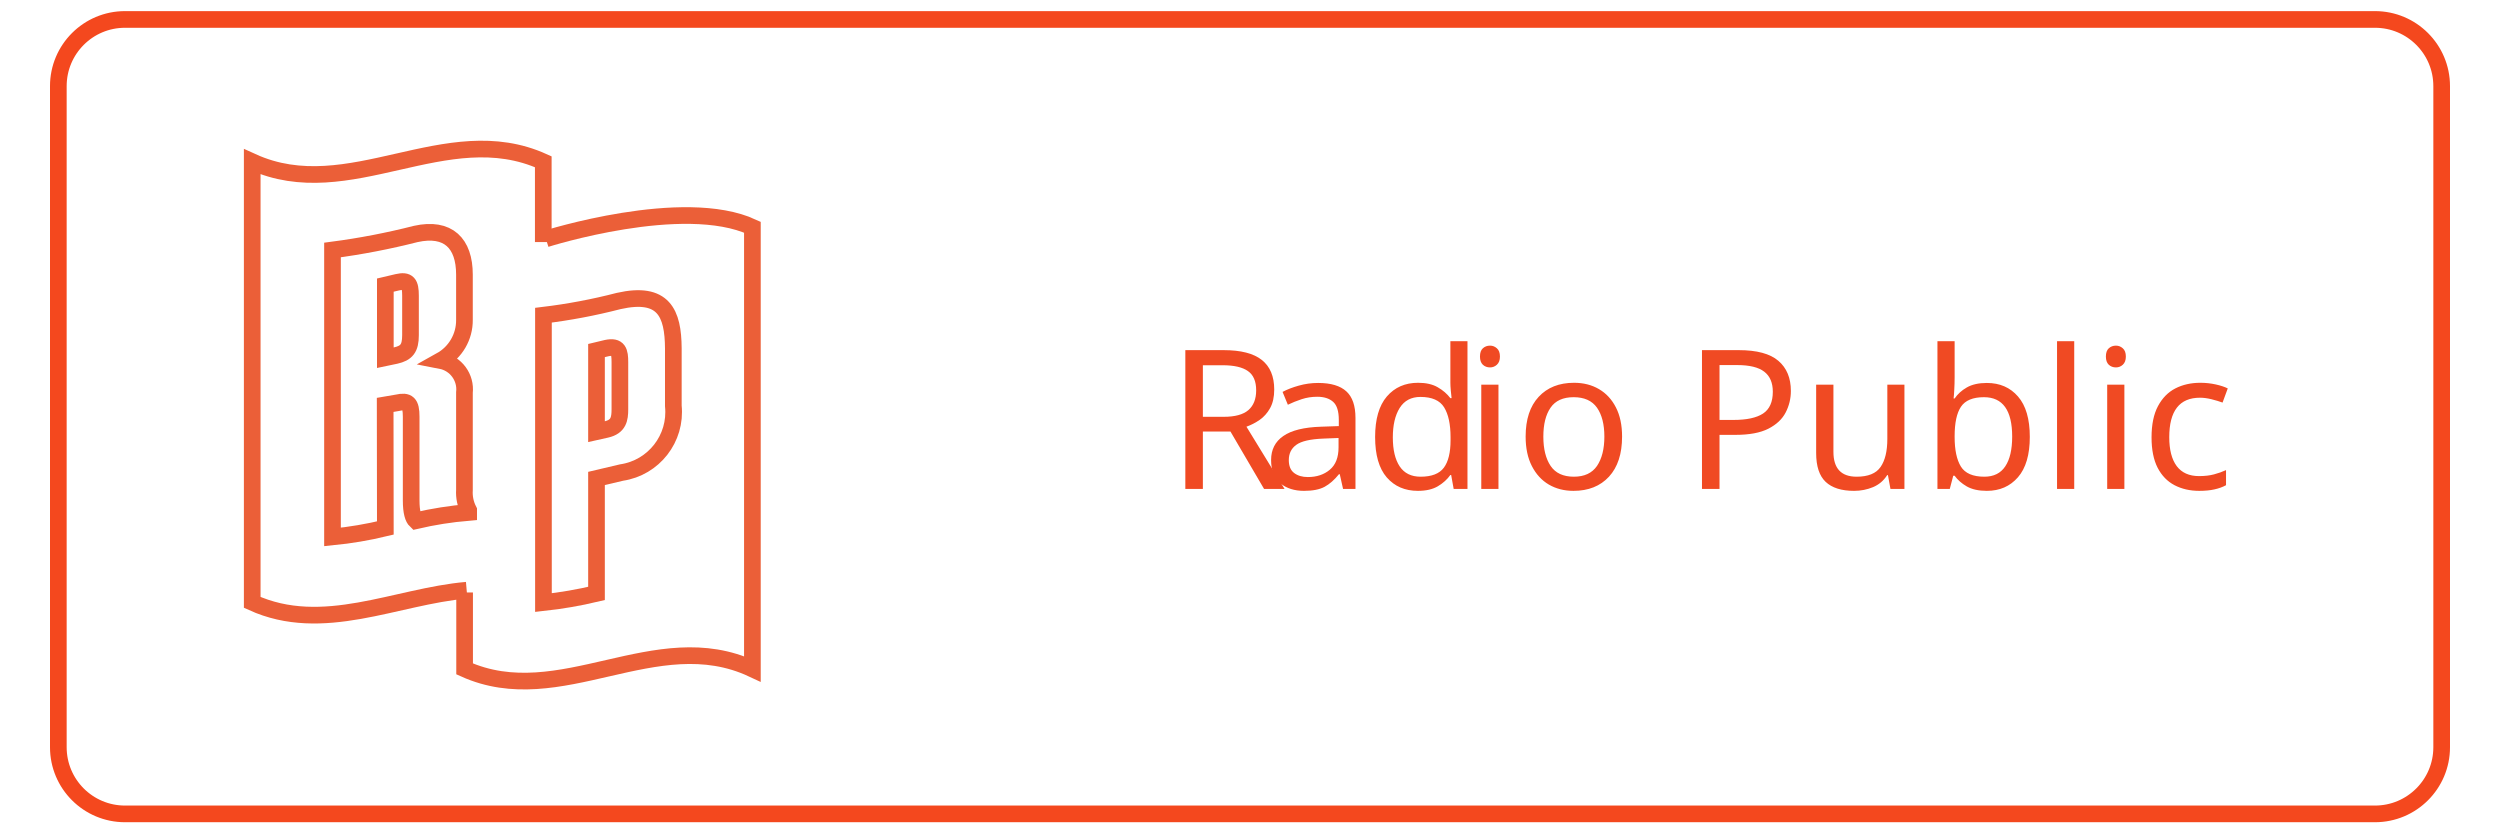
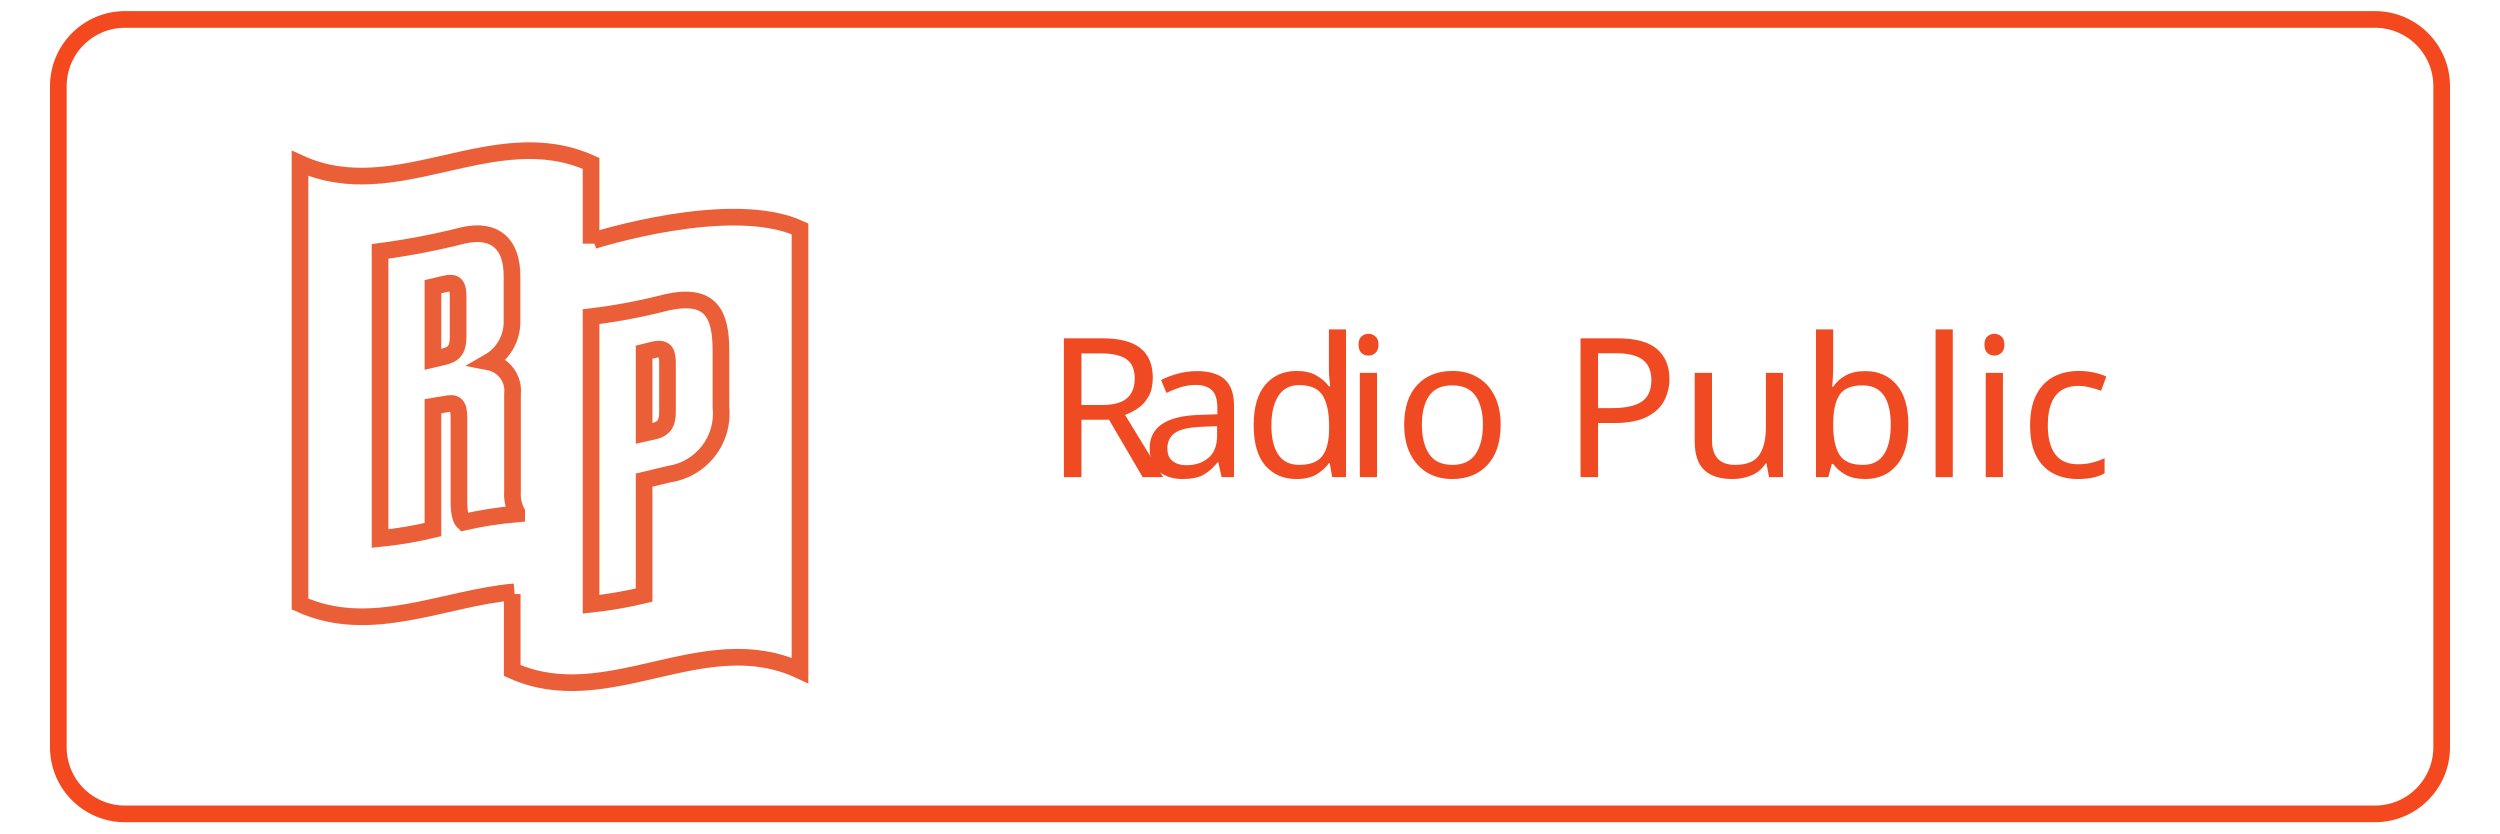
<svg xmlns="http://www.w3.org/2000/svg" id="Layer_1" data-name="Layer 1" viewBox="0 0 450 150">
  <defs>
    <style>.cls-1,.cls-4{fill:none;stroke-miterlimit:10;stroke-width:3px;}.cls-1{stroke:#eb5f38;}.cls-2{font-size:35px;fill:#f04a23;font-family:FuturaPT-Book, Futura PT;}.cls-3{letter-spacing:-0.01em;}.cls-4{stroke:#f4481e;}</style>
  </defs>
-   <path id="Combined-Shape" class="cls-1" d="M98.26,43S123,35.15,135.43,40.9v79.5c-17.38-8.12-34.61,7.75-51.8,0V106.64M107.37,77.7l1.79-.4c2.2-.51,2.42-1.9,2.42-3.66V65.19c0-1.87-.22-3-2.42-2.52l-1.79.43Zm0,8.42v20.7a77.5,77.5,0,0,1-9.55,1.65V56.74a103.56,103.56,0,0,0,13.54-2.56c8.12-1.83,9.8,2.19,9.84,8.52V73.06a11,11,0,0,1-9.33,12Z" />
-   <path id="Combined-Shape-2" class="cls-1" d="M84,106.24c-12.73,1.1-25.87,8-38.6,2.19V29.12c17.45,7.94,34.9-7.94,52.39,0V43.57M69.36,64.39,71.22,64c1.94-.44,2.67-1.28,2.67-3.66V53.23c0-2.23-.44-2.86-2.37-2.42l-2.16.51Zm0,30.65a69.69,69.69,0,0,1-9.51,1.61V45a128.13,128.13,0,0,0,15-2.89c5.82-1.28,8.75,1.68,8.75,7.32v8.15a8.28,8.28,0,0,1-4.25,7.32,5.28,5.28,0,0,1,4.25,5.78V88.2a7,7,0,0,0,.76,3.66v.37a66.49,66.49,0,0,0-9.51,1.5c-.47-.44-.84-1.5-.84-3.66V75c0-2.42-.59-2.93-2.52-2.49l-2.16.37Z" />
-   <text class="cls-2" transform="translate(209.97 88.01)">
+   <path id="Combined-Shape" class="cls-1" d="M106.83,43.31s24.69-7.87,37.17-2.12v79.5c-17.38-8.13-34.61,7.75-51.8,0V106.93M115.94,78l1.79-.4c2.2-.51,2.42-1.9,2.42-3.66V65.48c0-1.87-.22-3-2.42-2.53l-1.79.44Zm0,8.42v20.7a77.5,77.5,0,0,1-9.55,1.65V57a103.88,103.88,0,0,0,13.54-2.56c8.12-1.83,9.8,2.19,9.84,8.52V73.34a11,11,0,0,1-9.33,12Z" />
+   <path id="Combined-Shape-2" class="cls-1" d="M92.6,106.53c-12.73,1.09-25.87,8-38.6,2.19V29.41c17.45,7.93,34.9-7.94,52.39,0V43.86M77.93,64.67l1.86-.44c1.94-.43,2.67-1.28,2.67-3.65V53.51c0-2.23-.44-2.85-2.37-2.41l-2.16.51Zm0,30.66a71.14,71.14,0,0,1-9.52,1.61V45.25a130,130,0,0,0,15-2.89c5.82-1.28,8.75,1.68,8.75,7.31v8.16A8.29,8.29,0,0,1,88,65.15a5.28,5.28,0,0,1,4.25,5.78V88.49A7,7,0,0,0,93,92.15v.36A69.43,69.43,0,0,0,83.45,94c-.47-.43-.84-1.5-.84-3.65V75.25c0-2.42-.59-2.93-2.52-2.49l-2.16.36Z" />
+   <text class="cls-2" transform="translate(188.11 85.88)">
    <tspan class="cls-3">R</tspan>
    <tspan x="17.22" y="0">a</tspan>
    <tspan class="cls-3" x="35.63" y="0">d</tspan>
    <tspan x="53.69" y="0">io Public</tspan>
  </text>
  <rect class="cls-4" x="10.5" y="3.5" width="429" height="143" rx="12" ry="12" />
</svg>
